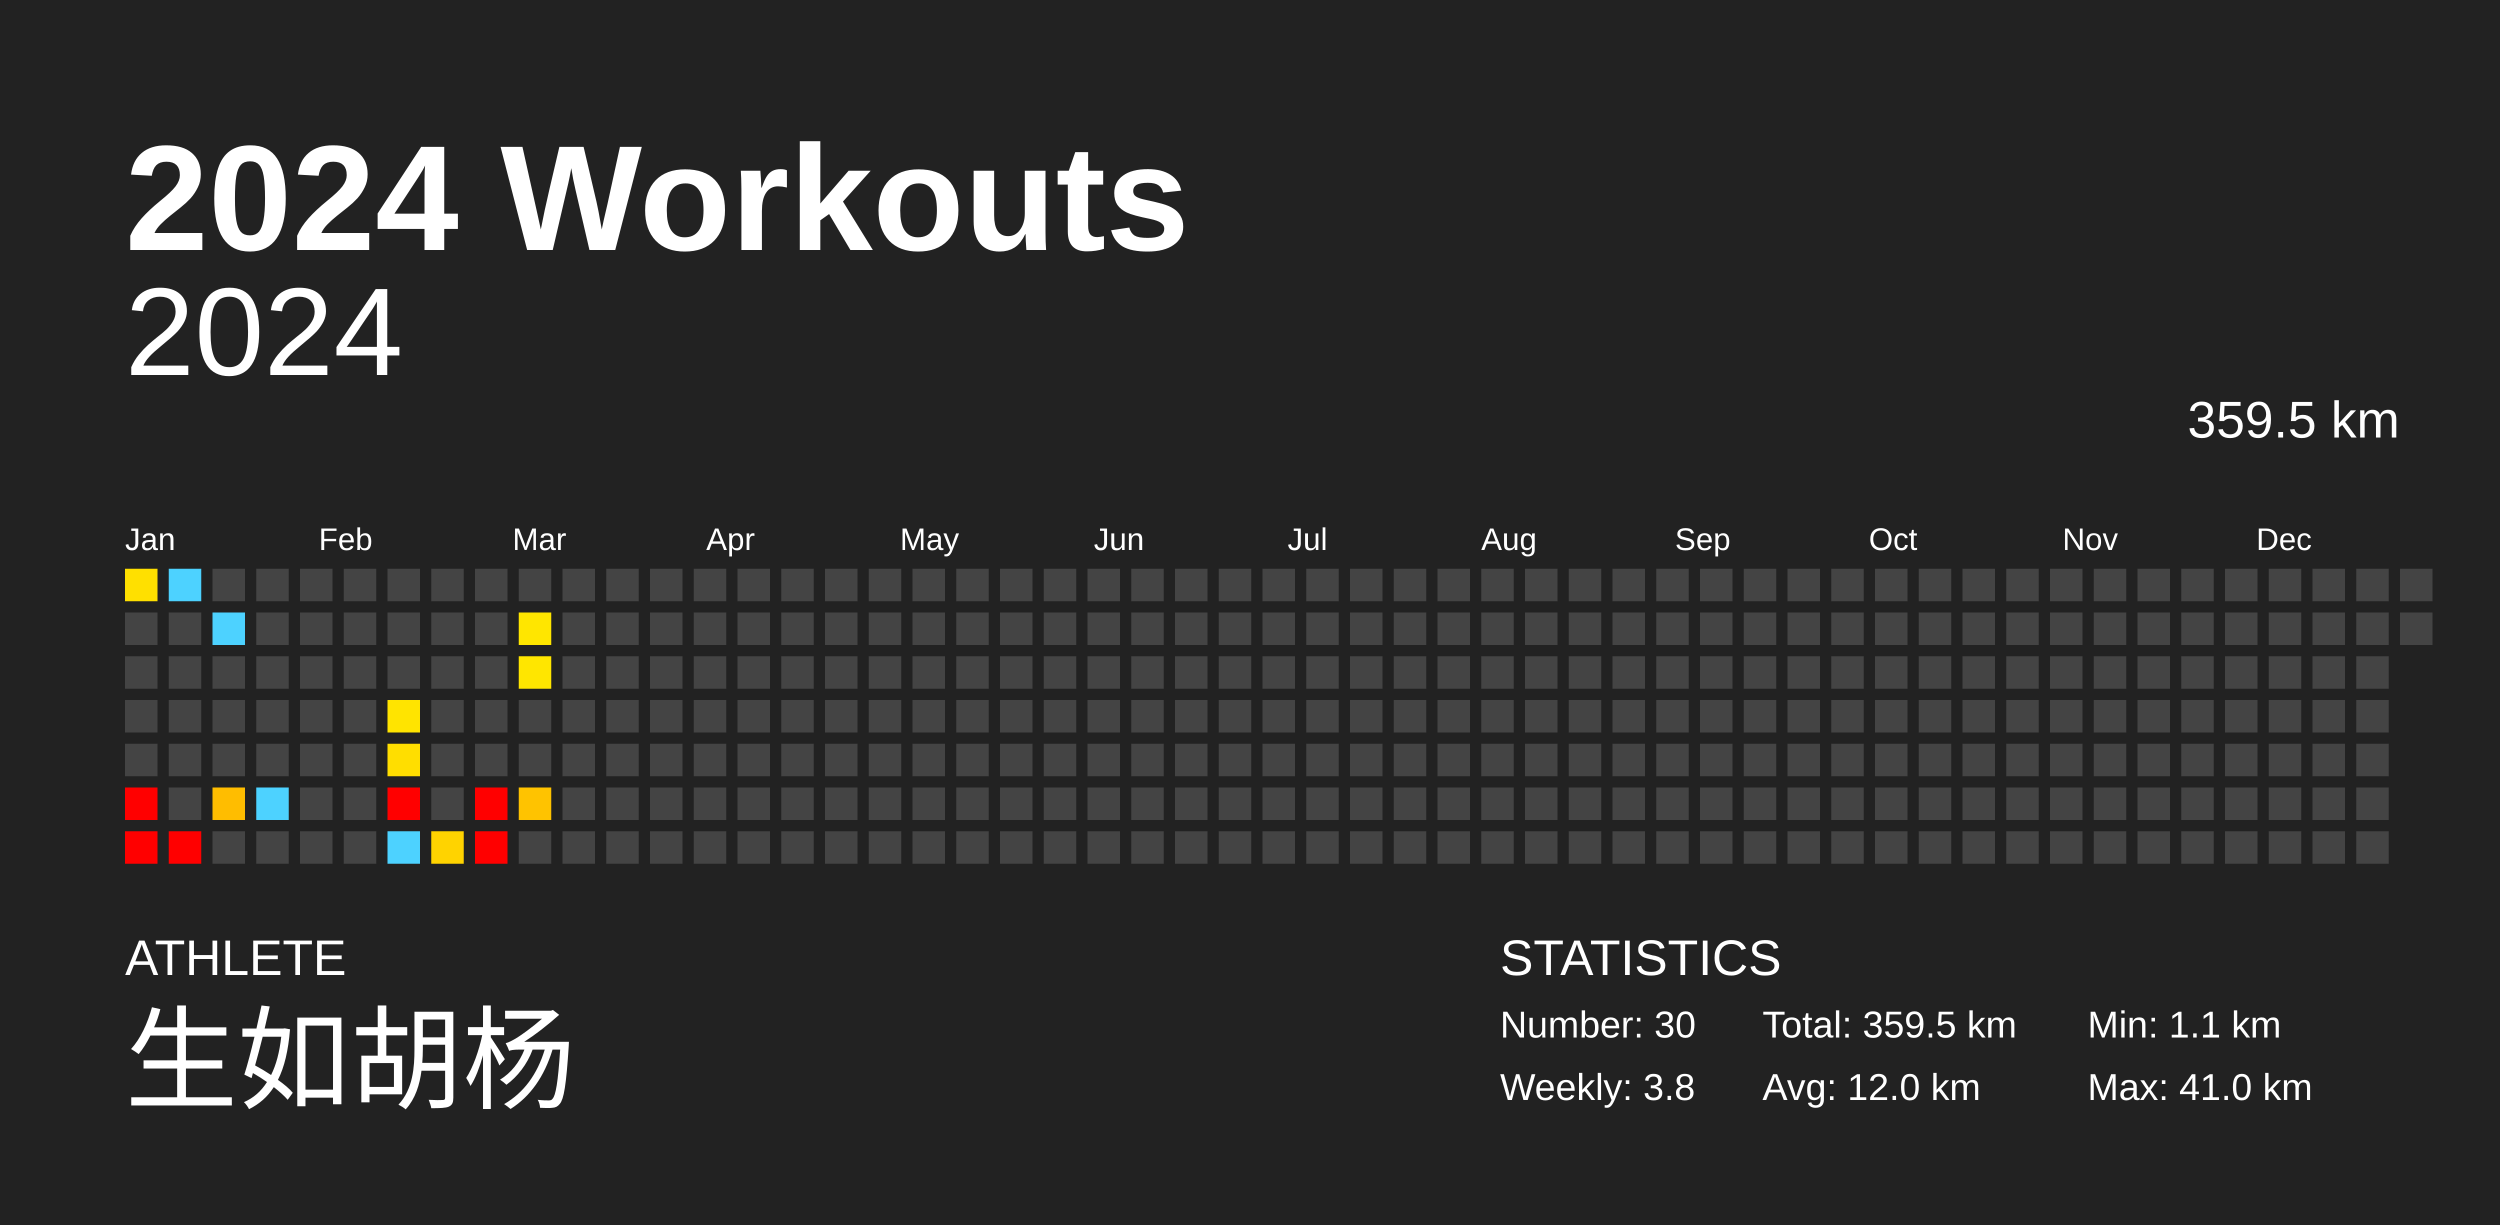
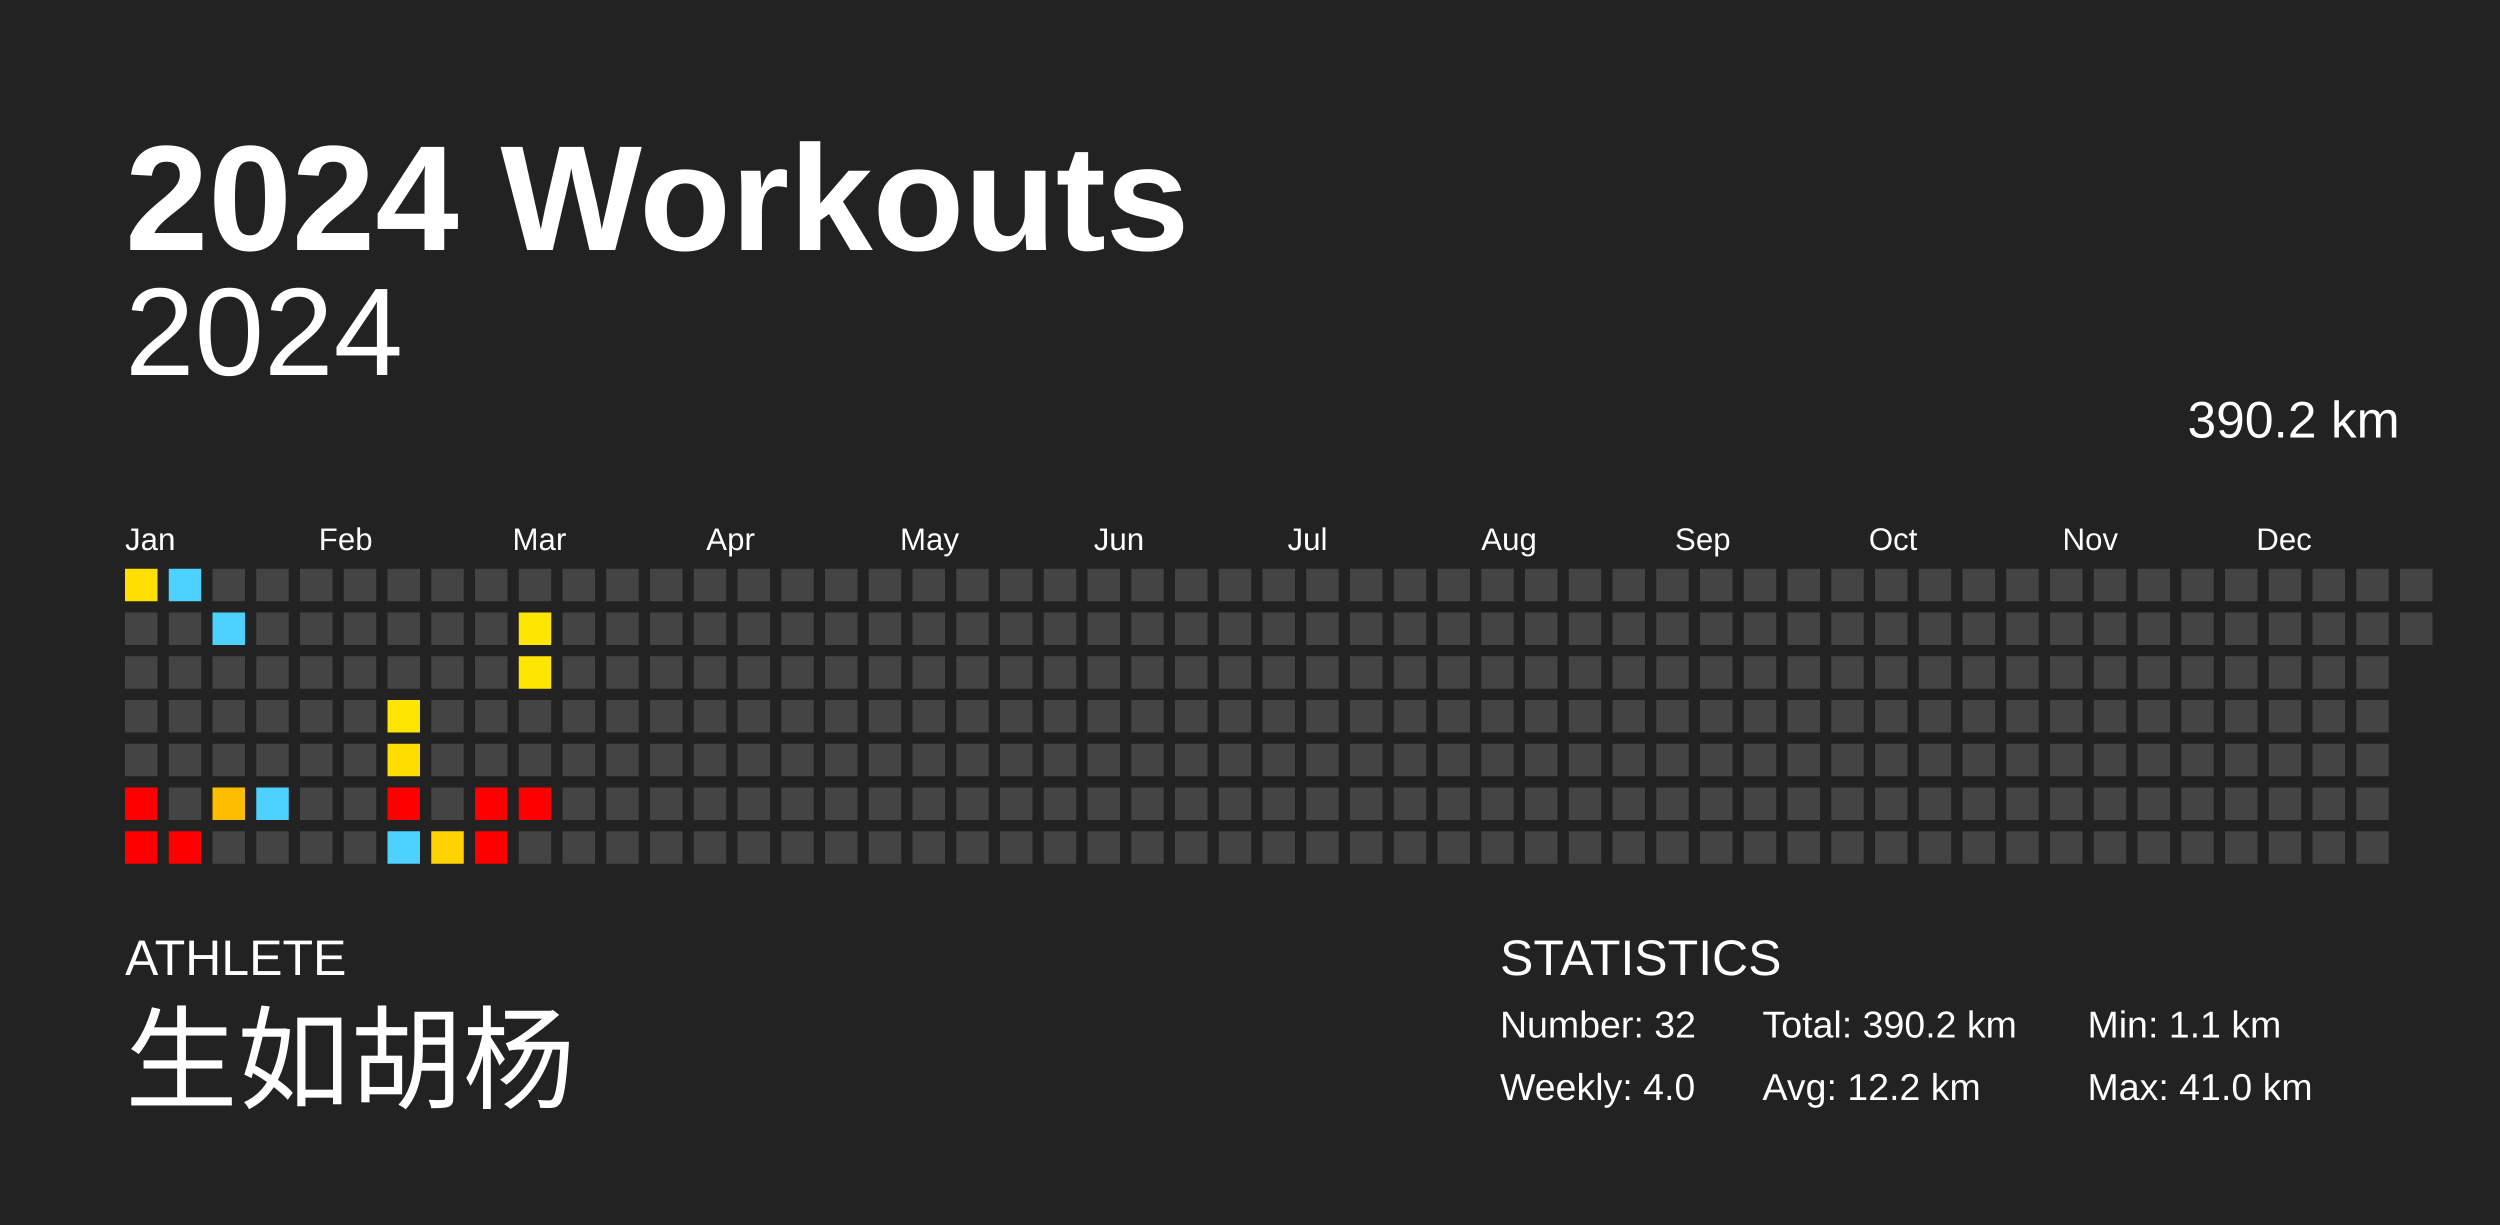
<svg xmlns="http://www.w3.org/2000/svg" baseProfile="full" height="98mm" version="1.1" viewBox="0,0,200,98" width="200mm">
  <defs />
  <rect fill="#222222" height="98" width="200" x="0" y="0" />
  <text fill="#FFFFFF" style="font-size:12px; font-family:Arial; font-weight:bold;" x="10" y="20">2024 Workouts</text>
  <text fill="#FFFFFF" style="font-size:4px; font-family:Arial" x="10" y="78">ATHLETE</text>
  <text fill="#FFFFFF" style="font-size:9px; font-family:Arial" x="10" y="88">生如胡杨</text>
  <text fill="#FFFFFF" style="font-size:4px; font-family:Arial" x="120" y="78">STATISTICS</text>
-   <text fill="#FFFFFF" style="font-size:3px; font-family:Arial" x="120" y="83">Number: 30</text>
-   <text fill="#FFFFFF" style="font-size:3px; font-family:Arial" x="120" y="88">Weekly: 3.8</text>
-   <text fill="#FFFFFF" style="font-size:3px; font-family:Arial" x="141" y="83">Total: 359.5 km</text>
-   <text fill="#FFFFFF" style="font-size:3px; font-family:Arial" x="141" y="88">Avg: 12.0 km</text>
+   <text fill="#FFFFFF" style="font-size:3px; font-family:Arial" x="120" y="83">Number: 32</text>
+   <text fill="#FFFFFF" style="font-size:3px; font-family:Arial" x="120" y="88">Weekly: 4.0</text>
+   <text fill="#FFFFFF" style="font-size:3px; font-family:Arial" x="141" y="83">Total: 390.2 km</text>
+   <text fill="#FFFFFF" style="font-size:3px; font-family:Arial" x="141" y="88">Avg: 12.2 km</text>
  <text fill="#FFFFFF" style="font-size:3px; font-family:Arial" x="167" y="83">Min: 1.1 km</text>
  <text fill="#FFFFFF" style="font-size:3px; font-family:Arial" x="167" y="88">Max: 41.0 km</text>
  <text alignment-baseline="hanging" fill="#FFFFFF" style="font-size:10.0px; font-family:Arial;" x="10" y="30">2024</text>
-   <text alignment-baseline="hanging" fill="#FFFFFF" style="font-size:4.125px; font-family:Arial;" x="175" y="35">359.5 km</text>
+   <text alignment-baseline="hanging" fill="#FFFFFF" style="font-size:4.125px; font-family:Arial;" x="175" y="35">390.2 km</text>
  <text fill="#FFFFFF" style="font-size:2.5px; font-family:Arial" x="10.0" y="44">Jan</text>
  <text fill="#FFFFFF" style="font-size:2.5px; font-family:Arial" x="25.5" y="44">Feb</text>
  <text fill="#FFFFFF" style="font-size:2.5px; font-family:Arial" x="41.0" y="44">Mar</text>
  <text fill="#FFFFFF" style="font-size:2.5px; font-family:Arial" x="56.5" y="44">Apr</text>
  <text fill="#FFFFFF" style="font-size:2.5px; font-family:Arial" x="72.0" y="44">May</text>
  <text fill="#FFFFFF" style="font-size:2.5px; font-family:Arial" x="87.5" y="44">Jun</text>
  <text fill="#FFFFFF" style="font-size:2.5px; font-family:Arial" x="103.0" y="44">Jul</text>
  <text fill="#FFFFFF" style="font-size:2.5px; font-family:Arial" x="118.5" y="44">Aug</text>
  <text fill="#FFFFFF" style="font-size:2.5px; font-family:Arial" x="134.0" y="44">Sep</text>
  <text fill="#FFFFFF" style="font-size:2.5px; font-family:Arial" x="149.5" y="44">Oct</text>
  <text fill="#FFFFFF" style="font-size:2.5px; font-family:Arial" x="165.0" y="44">Nov</text>
  <text fill="#FFFFFF" style="font-size:2.5px; font-family:Arial" x="180.5" y="44">Dec</text>
  <rect fill="#ffe000" height="2.6" width="2.6" x="10.0" y="45.5" />
  <rect fill="#444444" height="2.6" width="2.6" x="10.0" y="49.0" />
  <rect fill="#444444" height="2.6" width="2.6" x="10.0" y="52.5" />
  <rect fill="#444444" height="2.6" width="2.6" x="10.0" y="56.0" />
  <rect fill="#444444" height="2.6" width="2.6" x="10.0" y="59.5" />
  <rect fill="red" height="2.6" width="2.6" x="10.0" y="63.0" />
  <rect fill="red" height="2.6" width="2.6" x="10.0" y="66.5" />
  <rect fill="#4dd2ff" height="2.6" width="2.6" x="13.5" y="45.5" />
  <rect fill="#444444" height="2.6" width="2.6" x="13.5" y="49.0" />
  <rect fill="#444444" height="2.6" width="2.6" x="13.5" y="52.5" />
  <rect fill="#444444" height="2.6" width="2.6" x="13.5" y="56.0" />
  <rect fill="#444444" height="2.6" width="2.6" x="13.5" y="59.5" />
  <rect fill="#444444" height="2.6" width="2.6" x="13.5" y="63.0" />
  <rect fill="red" height="2.6" width="2.6" x="13.5" y="66.5" />
  <rect fill="#444444" height="2.6" width="2.6" x="17.0" y="45.5" />
  <rect fill="#4dd2ff" height="2.6" width="2.6" x="17.0" y="49.0" />
  <rect fill="#444444" height="2.6" width="2.6" x="17.0" y="52.5" />
  <rect fill="#444444" height="2.6" width="2.6" x="17.0" y="56.0" />
  <rect fill="#444444" height="2.6" width="2.6" x="17.0" y="59.5" />
  <rect fill="#ffbd00" height="2.6" width="2.6" x="17.0" y="63.0" />
  <rect fill="#444444" height="2.6" width="2.6" x="17.0" y="66.5" />
  <rect fill="#444444" height="2.6" width="2.6" x="20.5" y="45.5" />
  <rect fill="#444444" height="2.6" width="2.6" x="20.5" y="49.0" />
  <rect fill="#444444" height="2.6" width="2.6" x="20.5" y="52.5" />
  <rect fill="#444444" height="2.6" width="2.6" x="20.5" y="56.0" />
  <rect fill="#444444" height="2.6" width="2.6" x="20.5" y="59.5" />
  <rect fill="#4dd2ff" height="2.6" width="2.6" x="20.5" y="63.0" />
  <rect fill="#444444" height="2.6" width="2.6" x="20.5" y="66.5" />
  <rect fill="#444444" height="2.6" width="2.6" x="24.0" y="45.5" />
  <rect fill="#444444" height="2.6" width="2.6" x="24.0" y="49.0" />
  <rect fill="#444444" height="2.6" width="2.6" x="24.0" y="52.5" />
  <rect fill="#444444" height="2.6" width="2.6" x="24.0" y="56.0" />
  <rect fill="#444444" height="2.6" width="2.6" x="24.0" y="59.5" />
  <rect fill="#444444" height="2.6" width="2.6" x="24.0" y="63.0" />
  <rect fill="#444444" height="2.6" width="2.6" x="24.0" y="66.5" />
  <rect fill="#444444" height="2.6" width="2.6" x="27.5" y="45.5" />
  <rect fill="#444444" height="2.6" width="2.6" x="27.5" y="49.0" />
  <rect fill="#444444" height="2.6" width="2.6" x="27.5" y="52.5" />
  <rect fill="#444444" height="2.6" width="2.6" x="27.5" y="56.0" />
  <rect fill="#444444" height="2.6" width="2.6" x="27.5" y="59.5" />
  <rect fill="#444444" height="2.6" width="2.6" x="27.5" y="63.0" />
  <rect fill="#444444" height="2.6" width="2.6" x="27.5" y="66.5" />
  <rect fill="#444444" height="2.6" width="2.6" x="31.0" y="45.5" />
  <rect fill="#444444" height="2.6" width="2.6" x="31.0" y="49.0" />
  <rect fill="#444444" height="2.6" width="2.6" x="31.0" y="52.5" />
  <rect fill="#ffe400" height="2.6" width="2.6" x="31.0" y="56.0" />
  <rect fill="#ffde00" height="2.6" width="2.6" x="31.0" y="59.5" />
  <rect fill="red" height="2.6" width="2.6" x="31.0" y="63.0" />
  <rect fill="#4dd2ff" height="2.6" width="2.6" x="31.0" y="66.5" />
  <rect fill="#444444" height="2.6" width="2.6" x="34.5" y="45.5" />
  <rect fill="#444444" height="2.6" width="2.6" x="34.5" y="49.0" />
  <rect fill="#444444" height="2.6" width="2.6" x="34.5" y="52.5" />
  <rect fill="#444444" height="2.6" width="2.6" x="34.5" y="56.0" />
  <rect fill="#444444" height="2.6" width="2.6" x="34.5" y="59.5" />
  <rect fill="#444444" height="2.6" width="2.6" x="34.5" y="63.0" />
  <rect fill="#ffd300" height="2.6" width="2.6" x="34.5" y="66.5" />
  <rect fill="#444444" height="2.6" width="2.6" x="38.0" y="45.5" />
  <rect fill="#444444" height="2.6" width="2.6" x="38.0" y="49.0" />
  <rect fill="#444444" height="2.6" width="2.6" x="38.0" y="52.5" />
  <rect fill="#444444" height="2.6" width="2.6" x="38.0" y="56.0" />
  <rect fill="#444444" height="2.6" width="2.6" x="38.0" y="59.5" />
  <rect fill="red" height="2.6" width="2.6" x="38.0" y="63.0" />
  <rect fill="red" height="2.6" width="2.6" x="38.0" y="66.5" />
  <rect fill="#444444" height="2.6" width="2.6" x="41.5" y="45.5" />
  <rect fill="#ffe600" height="2.6" width="2.6" x="41.5" y="49.0" />
  <rect fill="#ffe600" height="2.6" width="2.6" x="41.5" y="52.5" />
  <rect fill="#444444" height="2.6" width="2.6" x="41.5" y="56.0" />
  <rect fill="#444444" height="2.6" width="2.6" x="41.5" y="59.5" />
-   <rect fill="#ffc300" height="2.6" width="2.6" x="41.5" y="63.0" />
+   <rect fill="red" height="2.6" width="2.6" x="41.5" y="63.0" />
  <rect fill="#444444" height="2.6" width="2.6" x="41.5" y="66.5" />
  <rect fill="#444444" height="2.6" width="2.6" x="45.0" y="45.5" />
  <rect fill="#444444" height="2.6" width="2.6" x="45.0" y="49.0" />
  <rect fill="#444444" height="2.6" width="2.6" x="45.0" y="52.5" />
  <rect fill="#444444" height="2.6" width="2.6" x="45.0" y="56.0" />
  <rect fill="#444444" height="2.6" width="2.6" x="45.0" y="59.5" />
  <rect fill="#444444" height="2.6" width="2.6" x="45.0" y="63.0" />
  <rect fill="#444444" height="2.6" width="2.6" x="45.0" y="66.5" />
  <rect fill="#444444" height="2.6" width="2.6" x="48.5" y="45.5" />
  <rect fill="#444444" height="2.6" width="2.6" x="48.5" y="49.0" />
  <rect fill="#444444" height="2.6" width="2.6" x="48.5" y="52.5" />
  <rect fill="#444444" height="2.6" width="2.6" x="48.5" y="56.0" />
  <rect fill="#444444" height="2.6" width="2.6" x="48.5" y="59.5" />
  <rect fill="#444444" height="2.6" width="2.6" x="48.5" y="63.0" />
  <rect fill="#444444" height="2.6" width="2.6" x="48.5" y="66.5" />
  <rect fill="#444444" height="2.6" width="2.6" x="52.0" y="45.5" />
  <rect fill="#444444" height="2.6" width="2.6" x="52.0" y="49.0" />
  <rect fill="#444444" height="2.6" width="2.6" x="52.0" y="52.5" />
  <rect fill="#444444" height="2.6" width="2.6" x="52.0" y="56.0" />
  <rect fill="#444444" height="2.6" width="2.6" x="52.0" y="59.5" />
  <rect fill="#444444" height="2.6" width="2.6" x="52.0" y="63.0" />
  <rect fill="#444444" height="2.6" width="2.6" x="52.0" y="66.5" />
  <rect fill="#444444" height="2.6" width="2.6" x="55.5" y="45.5" />
  <rect fill="#444444" height="2.6" width="2.6" x="55.5" y="49.0" />
  <rect fill="#444444" height="2.6" width="2.6" x="55.5" y="52.5" />
  <rect fill="#444444" height="2.6" width="2.6" x="55.5" y="56.0" />
  <rect fill="#444444" height="2.6" width="2.6" x="55.5" y="59.5" />
  <rect fill="#444444" height="2.6" width="2.6" x="55.5" y="63.0" />
  <rect fill="#444444" height="2.6" width="2.6" x="55.5" y="66.5" />
  <rect fill="#444444" height="2.6" width="2.6" x="59.0" y="45.5" />
  <rect fill="#444444" height="2.6" width="2.6" x="59.0" y="49.0" />
  <rect fill="#444444" height="2.6" width="2.6" x="59.0" y="52.5" />
  <rect fill="#444444" height="2.6" width="2.6" x="59.0" y="56.0" />
  <rect fill="#444444" height="2.6" width="2.6" x="59.0" y="59.5" />
  <rect fill="#444444" height="2.6" width="2.6" x="59.0" y="63.0" />
  <rect fill="#444444" height="2.6" width="2.6" x="59.0" y="66.5" />
  <rect fill="#444444" height="2.6" width="2.6" x="62.5" y="45.5" />
  <rect fill="#444444" height="2.6" width="2.6" x="62.5" y="49.0" />
  <rect fill="#444444" height="2.6" width="2.6" x="62.5" y="52.5" />
  <rect fill="#444444" height="2.6" width="2.6" x="62.5" y="56.0" />
  <rect fill="#444444" height="2.6" width="2.6" x="62.5" y="59.5" />
  <rect fill="#444444" height="2.6" width="2.6" x="62.5" y="63.0" />
  <rect fill="#444444" height="2.6" width="2.6" x="62.5" y="66.5" />
  <rect fill="#444444" height="2.6" width="2.6" x="66.0" y="45.5" />
  <rect fill="#444444" height="2.6" width="2.6" x="66.0" y="49.0" />
  <rect fill="#444444" height="2.6" width="2.6" x="66.0" y="52.5" />
  <rect fill="#444444" height="2.6" width="2.6" x="66.0" y="56.0" />
  <rect fill="#444444" height="2.6" width="2.6" x="66.0" y="59.5" />
  <rect fill="#444444" height="2.6" width="2.6" x="66.0" y="63.0" />
  <rect fill="#444444" height="2.6" width="2.6" x="66.0" y="66.5" />
  <rect fill="#444444" height="2.6" width="2.6" x="69.5" y="45.5" />
  <rect fill="#444444" height="2.6" width="2.6" x="69.5" y="49.0" />
  <rect fill="#444444" height="2.6" width="2.6" x="69.5" y="52.5" />
  <rect fill="#444444" height="2.6" width="2.6" x="69.5" y="56.0" />
  <rect fill="#444444" height="2.6" width="2.6" x="69.5" y="59.5" />
  <rect fill="#444444" height="2.6" width="2.6" x="69.5" y="63.0" />
  <rect fill="#444444" height="2.6" width="2.6" x="69.5" y="66.5" />
  <rect fill="#444444" height="2.6" width="2.6" x="73.0" y="45.5" />
  <rect fill="#444444" height="2.6" width="2.6" x="73.0" y="49.0" />
  <rect fill="#444444" height="2.6" width="2.6" x="73.0" y="52.5" />
  <rect fill="#444444" height="2.6" width="2.6" x="73.0" y="56.0" />
  <rect fill="#444444" height="2.6" width="2.6" x="73.0" y="59.5" />
  <rect fill="#444444" height="2.6" width="2.6" x="73.0" y="63.0" />
  <rect fill="#444444" height="2.6" width="2.6" x="73.0" y="66.5" />
  <rect fill="#444444" height="2.6" width="2.6" x="76.5" y="45.5" />
  <rect fill="#444444" height="2.6" width="2.6" x="76.5" y="49.0" />
  <rect fill="#444444" height="2.6" width="2.6" x="76.5" y="52.5" />
  <rect fill="#444444" height="2.6" width="2.6" x="76.5" y="56.0" />
  <rect fill="#444444" height="2.6" width="2.6" x="76.5" y="59.5" />
  <rect fill="#444444" height="2.6" width="2.6" x="76.5" y="63.0" />
  <rect fill="#444444" height="2.6" width="2.6" x="76.5" y="66.5" />
  <rect fill="#444444" height="2.6" width="2.6" x="80.0" y="45.5" />
  <rect fill="#444444" height="2.6" width="2.6" x="80.0" y="49.0" />
  <rect fill="#444444" height="2.6" width="2.6" x="80.0" y="52.5" />
  <rect fill="#444444" height="2.6" width="2.6" x="80.0" y="56.0" />
  <rect fill="#444444" height="2.6" width="2.6" x="80.0" y="59.5" />
  <rect fill="#444444" height="2.6" width="2.6" x="80.0" y="63.0" />
  <rect fill="#444444" height="2.6" width="2.6" x="80.0" y="66.5" />
  <rect fill="#444444" height="2.6" width="2.6" x="83.5" y="45.5" />
  <rect fill="#444444" height="2.6" width="2.6" x="83.5" y="49.0" />
  <rect fill="#444444" height="2.6" width="2.6" x="83.5" y="52.5" />
  <rect fill="#444444" height="2.6" width="2.6" x="83.5" y="56.0" />
  <rect fill="#444444" height="2.6" width="2.6" x="83.5" y="59.5" />
  <rect fill="#444444" height="2.6" width="2.6" x="83.5" y="63.0" />
  <rect fill="#444444" height="2.6" width="2.6" x="83.5" y="66.5" />
  <rect fill="#444444" height="2.6" width="2.6" x="87.0" y="45.5" />
  <rect fill="#444444" height="2.6" width="2.6" x="87.0" y="49.0" />
  <rect fill="#444444" height="2.6" width="2.6" x="87.0" y="52.5" />
  <rect fill="#444444" height="2.6" width="2.6" x="87.0" y="56.0" />
  <rect fill="#444444" height="2.6" width="2.6" x="87.0" y="59.5" />
  <rect fill="#444444" height="2.6" width="2.6" x="87.0" y="63.0" />
  <rect fill="#444444" height="2.6" width="2.6" x="87.0" y="66.5" />
  <rect fill="#444444" height="2.6" width="2.6" x="90.5" y="45.5" />
  <rect fill="#444444" height="2.6" width="2.6" x="90.5" y="49.0" />
  <rect fill="#444444" height="2.6" width="2.6" x="90.5" y="52.5" />
  <rect fill="#444444" height="2.6" width="2.6" x="90.5" y="56.0" />
  <rect fill="#444444" height="2.6" width="2.6" x="90.5" y="59.5" />
  <rect fill="#444444" height="2.6" width="2.6" x="90.5" y="63.0" />
  <rect fill="#444444" height="2.6" width="2.6" x="90.5" y="66.5" />
  <rect fill="#444444" height="2.6" width="2.6" x="94.0" y="45.5" />
  <rect fill="#444444" height="2.6" width="2.6" x="94.0" y="49.0" />
  <rect fill="#444444" height="2.6" width="2.6" x="94.0" y="52.5" />
  <rect fill="#444444" height="2.6" width="2.6" x="94.0" y="56.0" />
  <rect fill="#444444" height="2.6" width="2.6" x="94.0" y="59.5" />
  <rect fill="#444444" height="2.6" width="2.6" x="94.0" y="63.0" />
  <rect fill="#444444" height="2.6" width="2.6" x="94.0" y="66.5" />
  <rect fill="#444444" height="2.6" width="2.6" x="97.5" y="45.5" />
  <rect fill="#444444" height="2.6" width="2.6" x="97.5" y="49.0" />
  <rect fill="#444444" height="2.6" width="2.6" x="97.5" y="52.5" />
  <rect fill="#444444" height="2.6" width="2.6" x="97.5" y="56.0" />
  <rect fill="#444444" height="2.6" width="2.6" x="97.5" y="59.5" />
  <rect fill="#444444" height="2.6" width="2.6" x="97.5" y="63.0" />
  <rect fill="#444444" height="2.6" width="2.6" x="97.5" y="66.5" />
  <rect fill="#444444" height="2.6" width="2.6" x="101.0" y="45.5" />
  <rect fill="#444444" height="2.6" width="2.6" x="101.0" y="49.0" />
  <rect fill="#444444" height="2.6" width="2.6" x="101.0" y="52.5" />
  <rect fill="#444444" height="2.6" width="2.6" x="101.0" y="56.0" />
  <rect fill="#444444" height="2.6" width="2.6" x="101.0" y="59.5" />
  <rect fill="#444444" height="2.6" width="2.6" x="101.0" y="63.0" />
  <rect fill="#444444" height="2.6" width="2.6" x="101.0" y="66.5" />
  <rect fill="#444444" height="2.6" width="2.6" x="104.5" y="45.5" />
  <rect fill="#444444" height="2.6" width="2.6" x="104.5" y="49.0" />
  <rect fill="#444444" height="2.6" width="2.6" x="104.5" y="52.5" />
  <rect fill="#444444" height="2.6" width="2.6" x="104.5" y="56.0" />
  <rect fill="#444444" height="2.6" width="2.6" x="104.5" y="59.5" />
  <rect fill="#444444" height="2.6" width="2.6" x="104.5" y="63.0" />
  <rect fill="#444444" height="2.6" width="2.6" x="104.5" y="66.5" />
  <rect fill="#444444" height="2.6" width="2.6" x="108.0" y="45.5" />
  <rect fill="#444444" height="2.6" width="2.6" x="108.0" y="49.0" />
  <rect fill="#444444" height="2.6" width="2.6" x="108.0" y="52.5" />
  <rect fill="#444444" height="2.6" width="2.6" x="108.0" y="56.0" />
  <rect fill="#444444" height="2.6" width="2.6" x="108.0" y="59.5" />
  <rect fill="#444444" height="2.6" width="2.6" x="108.0" y="63.0" />
  <rect fill="#444444" height="2.6" width="2.6" x="108.0" y="66.5" />
  <rect fill="#444444" height="2.6" width="2.6" x="111.5" y="45.5" />
  <rect fill="#444444" height="2.6" width="2.6" x="111.5" y="49.0" />
  <rect fill="#444444" height="2.6" width="2.6" x="111.5" y="52.5" />
  <rect fill="#444444" height="2.6" width="2.6" x="111.5" y="56.0" />
  <rect fill="#444444" height="2.6" width="2.6" x="111.5" y="59.5" />
  <rect fill="#444444" height="2.6" width="2.6" x="111.5" y="63.0" />
  <rect fill="#444444" height="2.6" width="2.6" x="111.5" y="66.5" />
  <rect fill="#444444" height="2.6" width="2.6" x="115.0" y="45.5" />
  <rect fill="#444444" height="2.6" width="2.6" x="115.0" y="49.0" />
  <rect fill="#444444" height="2.6" width="2.6" x="115.0" y="52.5" />
  <rect fill="#444444" height="2.6" width="2.6" x="115.0" y="56.0" />
  <rect fill="#444444" height="2.6" width="2.6" x="115.0" y="59.5" />
  <rect fill="#444444" height="2.6" width="2.6" x="115.0" y="63.0" />
  <rect fill="#444444" height="2.6" width="2.6" x="115.0" y="66.5" />
  <rect fill="#444444" height="2.6" width="2.6" x="118.5" y="45.5" />
  <rect fill="#444444" height="2.6" width="2.6" x="118.5" y="49.0" />
  <rect fill="#444444" height="2.6" width="2.6" x="118.5" y="52.5" />
  <rect fill="#444444" height="2.6" width="2.6" x="118.5" y="56.0" />
  <rect fill="#444444" height="2.6" width="2.6" x="118.5" y="59.5" />
  <rect fill="#444444" height="2.6" width="2.6" x="118.5" y="63.0" />
  <rect fill="#444444" height="2.6" width="2.6" x="118.5" y="66.5" />
  <rect fill="#444444" height="2.6" width="2.6" x="122.0" y="45.5" />
  <rect fill="#444444" height="2.6" width="2.6" x="122.0" y="49.0" />
  <rect fill="#444444" height="2.6" width="2.6" x="122.0" y="52.5" />
  <rect fill="#444444" height="2.6" width="2.6" x="122.0" y="56.0" />
  <rect fill="#444444" height="2.6" width="2.6" x="122.0" y="59.5" />
  <rect fill="#444444" height="2.6" width="2.6" x="122.0" y="63.0" />
  <rect fill="#444444" height="2.6" width="2.6" x="122.0" y="66.5" />
  <rect fill="#444444" height="2.6" width="2.6" x="125.5" y="45.5" />
  <rect fill="#444444" height="2.6" width="2.6" x="125.5" y="49.0" />
  <rect fill="#444444" height="2.6" width="2.6" x="125.5" y="52.5" />
  <rect fill="#444444" height="2.6" width="2.6" x="125.5" y="56.0" />
  <rect fill="#444444" height="2.6" width="2.6" x="125.5" y="59.5" />
  <rect fill="#444444" height="2.6" width="2.6" x="125.5" y="63.0" />
  <rect fill="#444444" height="2.6" width="2.6" x="125.5" y="66.5" />
  <rect fill="#444444" height="2.6" width="2.6" x="129.0" y="45.5" />
  <rect fill="#444444" height="2.6" width="2.6" x="129.0" y="49.0" />
  <rect fill="#444444" height="2.6" width="2.6" x="129.0" y="52.5" />
  <rect fill="#444444" height="2.6" width="2.6" x="129.0" y="56.0" />
  <rect fill="#444444" height="2.6" width="2.6" x="129.0" y="59.5" />
  <rect fill="#444444" height="2.6" width="2.6" x="129.0" y="63.0" />
  <rect fill="#444444" height="2.6" width="2.6" x="129.0" y="66.5" />
  <rect fill="#444444" height="2.6" width="2.6" x="132.5" y="45.5" />
  <rect fill="#444444" height="2.6" width="2.6" x="132.5" y="49.0" />
  <rect fill="#444444" height="2.6" width="2.6" x="132.5" y="52.5" />
  <rect fill="#444444" height="2.6" width="2.6" x="132.5" y="56.0" />
  <rect fill="#444444" height="2.6" width="2.6" x="132.5" y="59.5" />
  <rect fill="#444444" height="2.6" width="2.6" x="132.5" y="63.0" />
  <rect fill="#444444" height="2.6" width="2.6" x="132.5" y="66.5" />
  <rect fill="#444444" height="2.6" width="2.6" x="136.0" y="45.5" />
  <rect fill="#444444" height="2.6" width="2.6" x="136.0" y="49.0" />
  <rect fill="#444444" height="2.6" width="2.6" x="136.0" y="52.5" />
  <rect fill="#444444" height="2.6" width="2.6" x="136.0" y="56.0" />
  <rect fill="#444444" height="2.6" width="2.6" x="136.0" y="59.5" />
  <rect fill="#444444" height="2.6" width="2.6" x="136.0" y="63.0" />
  <rect fill="#444444" height="2.6" width="2.6" x="136.0" y="66.5" />
  <rect fill="#444444" height="2.6" width="2.6" x="139.5" y="45.5" />
  <rect fill="#444444" height="2.6" width="2.6" x="139.5" y="49.0" />
  <rect fill="#444444" height="2.6" width="2.6" x="139.5" y="52.5" />
  <rect fill="#444444" height="2.6" width="2.6" x="139.5" y="56.0" />
  <rect fill="#444444" height="2.6" width="2.6" x="139.5" y="59.5" />
  <rect fill="#444444" height="2.6" width="2.6" x="139.5" y="63.0" />
  <rect fill="#444444" height="2.6" width="2.6" x="139.5" y="66.5" />
  <rect fill="#444444" height="2.6" width="2.6" x="143.0" y="45.5" />
  <rect fill="#444444" height="2.6" width="2.6" x="143.0" y="49.0" />
  <rect fill="#444444" height="2.6" width="2.6" x="143.0" y="52.5" />
  <rect fill="#444444" height="2.6" width="2.6" x="143.0" y="56.0" />
  <rect fill="#444444" height="2.6" width="2.6" x="143.0" y="59.5" />
  <rect fill="#444444" height="2.6" width="2.6" x="143.0" y="63.0" />
  <rect fill="#444444" height="2.6" width="2.6" x="143.0" y="66.5" />
  <rect fill="#444444" height="2.6" width="2.6" x="146.5" y="45.5" />
  <rect fill="#444444" height="2.6" width="2.6" x="146.5" y="49.0" />
  <rect fill="#444444" height="2.6" width="2.6" x="146.5" y="52.5" />
  <rect fill="#444444" height="2.6" width="2.6" x="146.5" y="56.0" />
  <rect fill="#444444" height="2.6" width="2.6" x="146.5" y="59.5" />
  <rect fill="#444444" height="2.6" width="2.6" x="146.5" y="63.0" />
  <rect fill="#444444" height="2.6" width="2.6" x="146.5" y="66.5" />
  <rect fill="#444444" height="2.6" width="2.6" x="150.0" y="45.5" />
  <rect fill="#444444" height="2.6" width="2.6" x="150.0" y="49.0" />
  <rect fill="#444444" height="2.6" width="2.6" x="150.0" y="52.5" />
  <rect fill="#444444" height="2.6" width="2.6" x="150.0" y="56.0" />
  <rect fill="#444444" height="2.6" width="2.6" x="150.0" y="59.5" />
  <rect fill="#444444" height="2.6" width="2.6" x="150.0" y="63.0" />
  <rect fill="#444444" height="2.6" width="2.6" x="150.0" y="66.5" />
  <rect fill="#444444" height="2.6" width="2.6" x="153.5" y="45.5" />
  <rect fill="#444444" height="2.6" width="2.6" x="153.5" y="49.0" />
  <rect fill="#444444" height="2.6" width="2.6" x="153.5" y="52.5" />
  <rect fill="#444444" height="2.6" width="2.6" x="153.5" y="56.0" />
  <rect fill="#444444" height="2.6" width="2.6" x="153.5" y="59.5" />
  <rect fill="#444444" height="2.6" width="2.6" x="153.5" y="63.0" />
  <rect fill="#444444" height="2.6" width="2.6" x="153.5" y="66.5" />
  <rect fill="#444444" height="2.6" width="2.6" x="157.0" y="45.5" />
  <rect fill="#444444" height="2.6" width="2.6" x="157.0" y="49.0" />
  <rect fill="#444444" height="2.6" width="2.6" x="157.0" y="52.5" />
  <rect fill="#444444" height="2.6" width="2.6" x="157.0" y="56.0" />
  <rect fill="#444444" height="2.6" width="2.6" x="157.0" y="59.5" />
  <rect fill="#444444" height="2.6" width="2.6" x="157.0" y="63.0" />
  <rect fill="#444444" height="2.6" width="2.6" x="157.0" y="66.5" />
  <rect fill="#444444" height="2.6" width="2.6" x="160.5" y="45.5" />
  <rect fill="#444444" height="2.6" width="2.6" x="160.5" y="49.0" />
  <rect fill="#444444" height="2.6" width="2.6" x="160.5" y="52.5" />
  <rect fill="#444444" height="2.6" width="2.6" x="160.5" y="56.0" />
  <rect fill="#444444" height="2.6" width="2.6" x="160.5" y="59.5" />
  <rect fill="#444444" height="2.6" width="2.6" x="160.5" y="63.0" />
  <rect fill="#444444" height="2.6" width="2.6" x="160.5" y="66.5" />
  <rect fill="#444444" height="2.6" width="2.6" x="164.0" y="45.5" />
  <rect fill="#444444" height="2.6" width="2.6" x="164.0" y="49.0" />
  <rect fill="#444444" height="2.6" width="2.6" x="164.0" y="52.5" />
  <rect fill="#444444" height="2.6" width="2.6" x="164.0" y="56.0" />
  <rect fill="#444444" height="2.6" width="2.6" x="164.0" y="59.5" />
  <rect fill="#444444" height="2.6" width="2.6" x="164.0" y="63.0" />
  <rect fill="#444444" height="2.6" width="2.6" x="164.0" y="66.5" />
  <rect fill="#444444" height="2.6" width="2.6" x="167.5" y="45.5" />
  <rect fill="#444444" height="2.6" width="2.6" x="167.5" y="49.0" />
  <rect fill="#444444" height="2.6" width="2.6" x="167.5" y="52.5" />
  <rect fill="#444444" height="2.6" width="2.6" x="167.5" y="56.0" />
  <rect fill="#444444" height="2.6" width="2.6" x="167.5" y="59.5" />
  <rect fill="#444444" height="2.6" width="2.6" x="167.5" y="63.0" />
  <rect fill="#444444" height="2.6" width="2.6" x="167.5" y="66.5" />
  <rect fill="#444444" height="2.6" width="2.6" x="171.0" y="45.5" />
  <rect fill="#444444" height="2.6" width="2.6" x="171.0" y="49.0" />
  <rect fill="#444444" height="2.6" width="2.6" x="171.0" y="52.5" />
  <rect fill="#444444" height="2.6" width="2.6" x="171.0" y="56.0" />
  <rect fill="#444444" height="2.6" width="2.6" x="171.0" y="59.5" />
  <rect fill="#444444" height="2.6" width="2.6" x="171.0" y="63.0" />
  <rect fill="#444444" height="2.6" width="2.6" x="171.0" y="66.5" />
  <rect fill="#444444" height="2.6" width="2.6" x="174.5" y="45.5" />
  <rect fill="#444444" height="2.6" width="2.6" x="174.5" y="49.0" />
  <rect fill="#444444" height="2.6" width="2.6" x="174.5" y="52.5" />
  <rect fill="#444444" height="2.6" width="2.6" x="174.5" y="56.0" />
  <rect fill="#444444" height="2.6" width="2.6" x="174.5" y="59.5" />
  <rect fill="#444444" height="2.6" width="2.6" x="174.5" y="63.0" />
  <rect fill="#444444" height="2.6" width="2.6" x="174.5" y="66.5" />
  <rect fill="#444444" height="2.6" width="2.6" x="178.0" y="45.5" />
  <rect fill="#444444" height="2.6" width="2.6" x="178.0" y="49.0" />
  <rect fill="#444444" height="2.6" width="2.6" x="178.0" y="52.5" />
  <rect fill="#444444" height="2.6" width="2.6" x="178.0" y="56.0" />
  <rect fill="#444444" height="2.6" width="2.6" x="178.0" y="59.5" />
  <rect fill="#444444" height="2.6" width="2.6" x="178.0" y="63.0" />
  <rect fill="#444444" height="2.6" width="2.6" x="178.0" y="66.5" />
  <rect fill="#444444" height="2.6" width="2.6" x="181.5" y="45.5" />
  <rect fill="#444444" height="2.6" width="2.6" x="181.5" y="49.0" />
  <rect fill="#444444" height="2.6" width="2.6" x="181.5" y="52.5" />
  <rect fill="#444444" height="2.6" width="2.6" x="181.5" y="56.0" />
  <rect fill="#444444" height="2.6" width="2.6" x="181.5" y="59.5" />
  <rect fill="#444444" height="2.6" width="2.6" x="181.5" y="63.0" />
  <rect fill="#444444" height="2.6" width="2.6" x="181.5" y="66.5" />
  <rect fill="#444444" height="2.6" width="2.6" x="185.0" y="45.5" />
  <rect fill="#444444" height="2.6" width="2.6" x="185.0" y="49.0" />
  <rect fill="#444444" height="2.6" width="2.6" x="185.0" y="52.5" />
  <rect fill="#444444" height="2.6" width="2.6" x="185.0" y="56.0" />
  <rect fill="#444444" height="2.6" width="2.6" x="185.0" y="59.5" />
  <rect fill="#444444" height="2.6" width="2.6" x="185.0" y="63.0" />
  <rect fill="#444444" height="2.6" width="2.6" x="185.0" y="66.5" />
  <rect fill="#444444" height="2.6" width="2.6" x="188.5" y="45.5" />
  <rect fill="#444444" height="2.6" width="2.6" x="188.5" y="49.0" />
  <rect fill="#444444" height="2.6" width="2.6" x="188.5" y="52.5" />
  <rect fill="#444444" height="2.6" width="2.6" x="188.5" y="56.0" />
  <rect fill="#444444" height="2.6" width="2.6" x="188.5" y="59.5" />
  <rect fill="#444444" height="2.6" width="2.6" x="188.5" y="63.0" />
  <rect fill="#444444" height="2.6" width="2.6" x="188.5" y="66.5" />
  <rect fill="#444444" height="2.6" width="2.6" x="192.0" y="45.5" />
  <rect fill="#444444" height="2.6" width="2.6" x="192.0" y="49.0" />
</svg>
